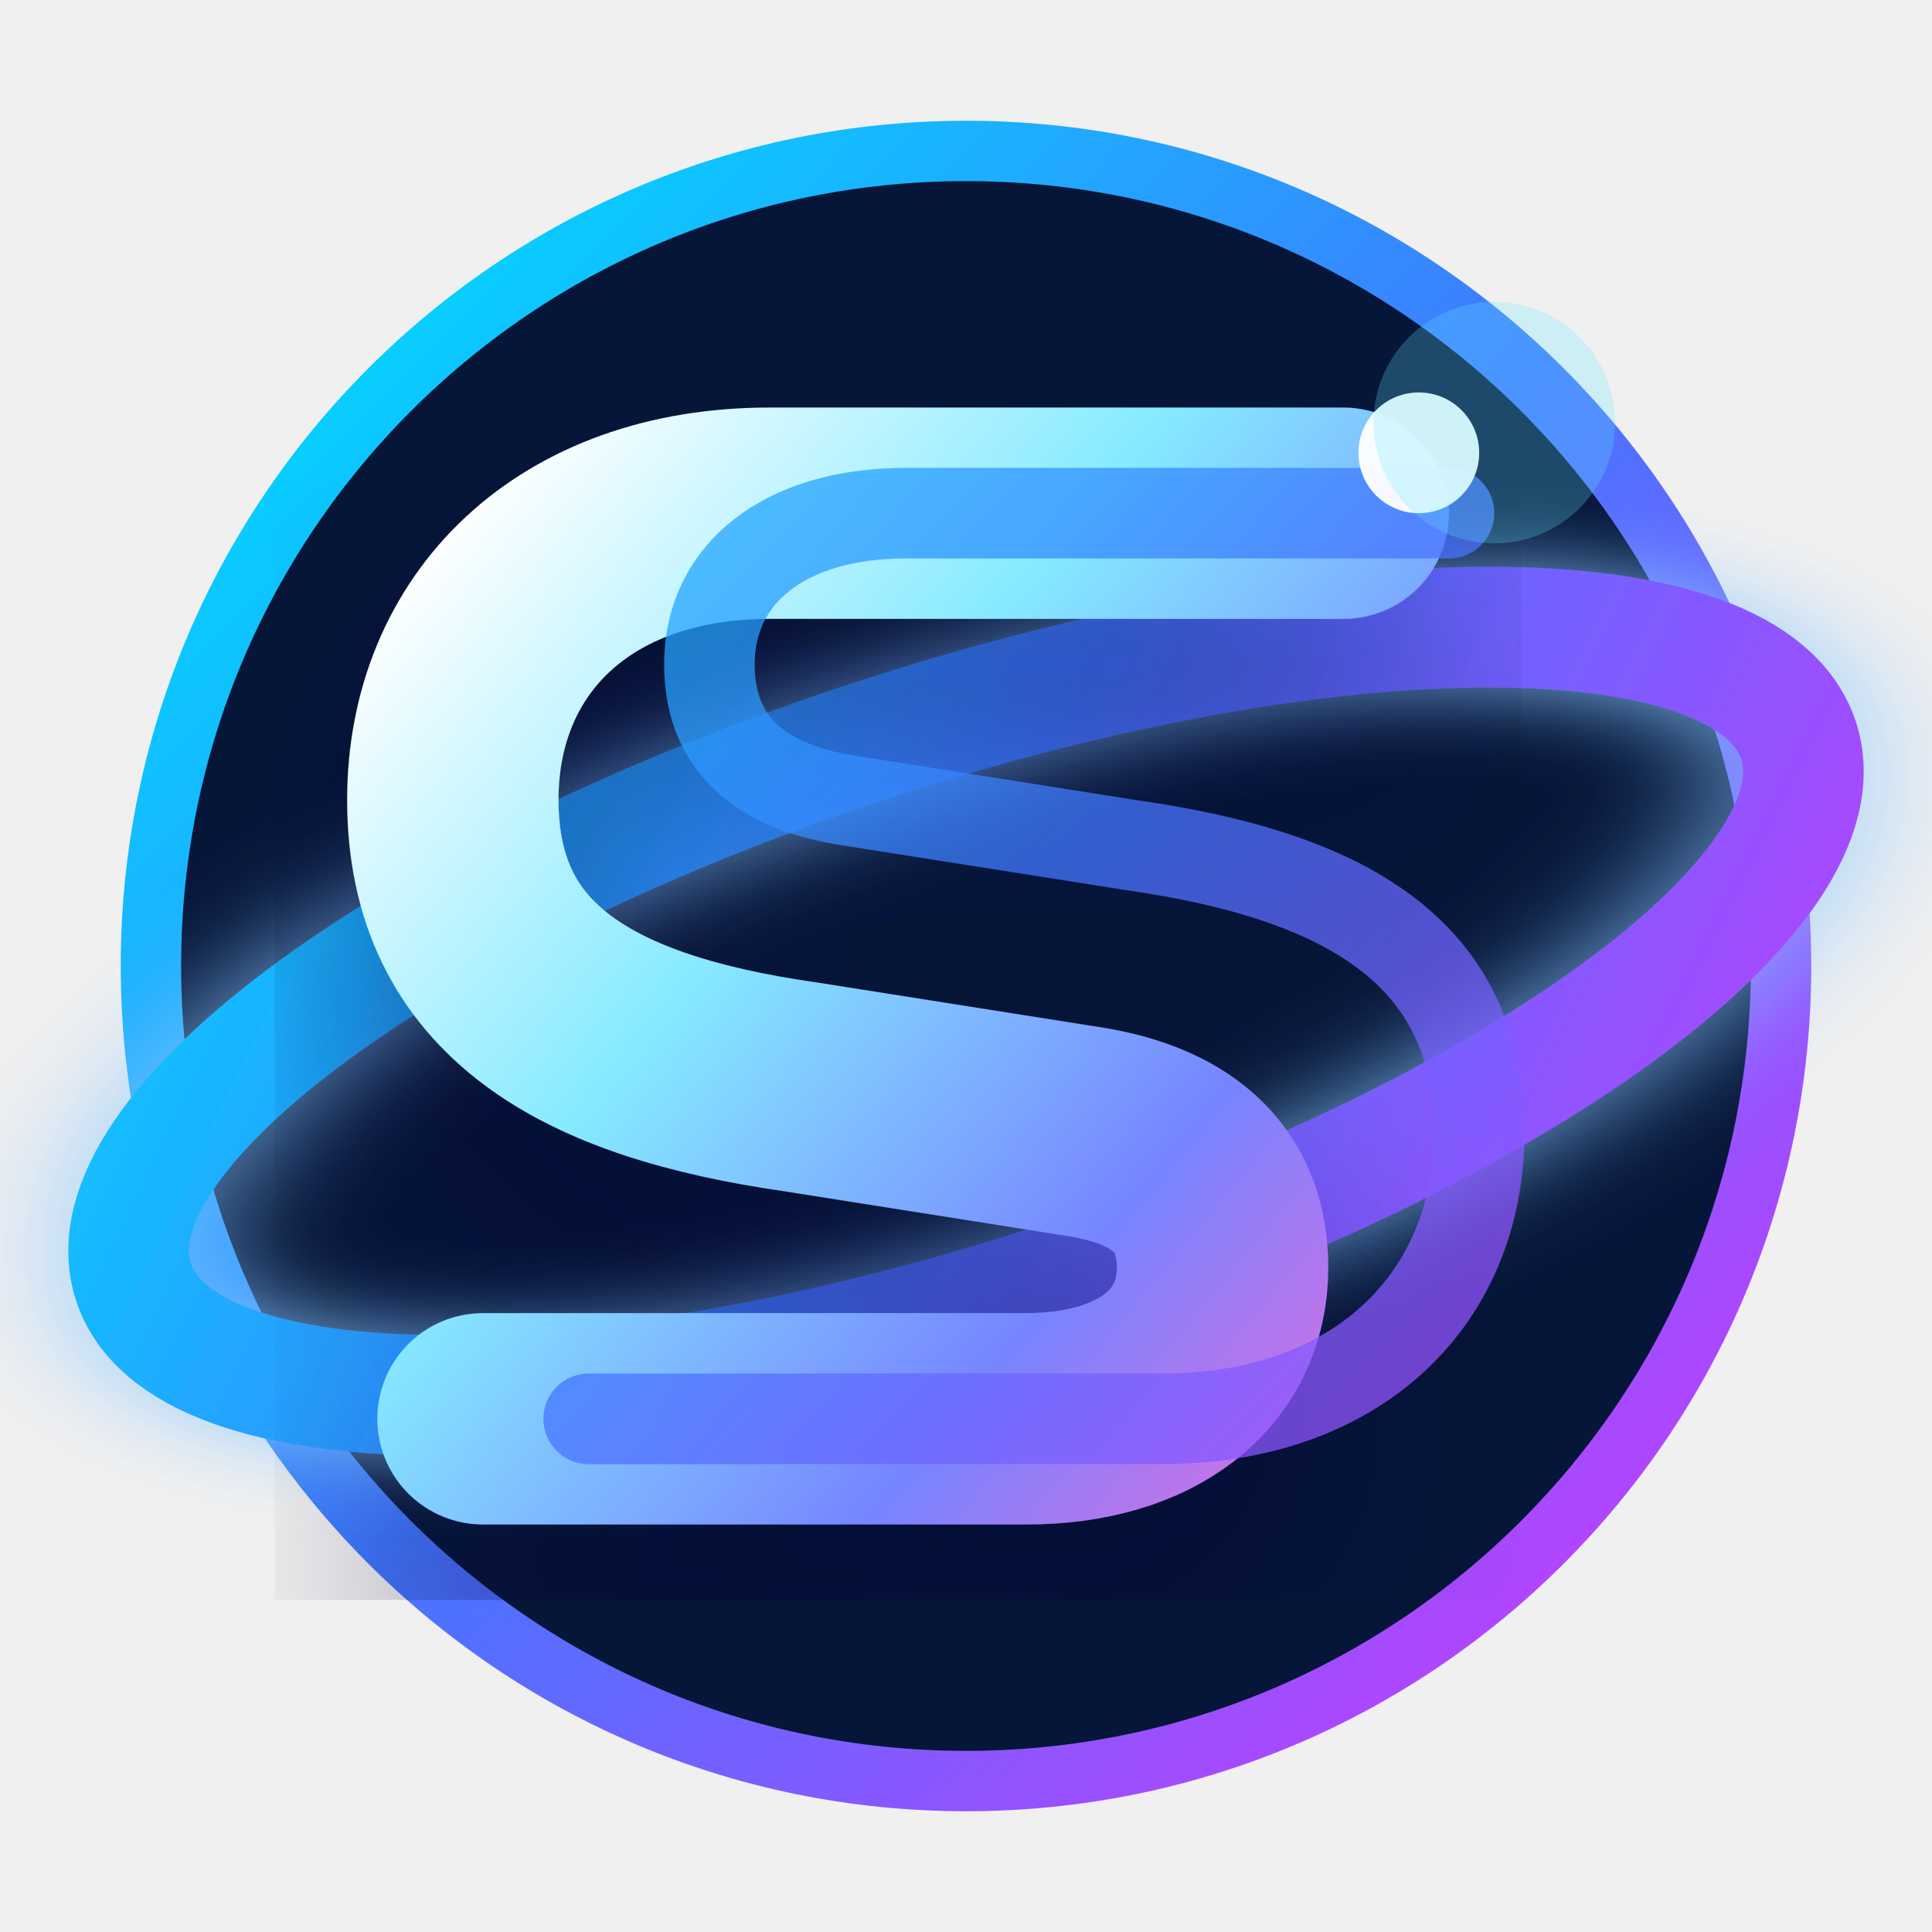
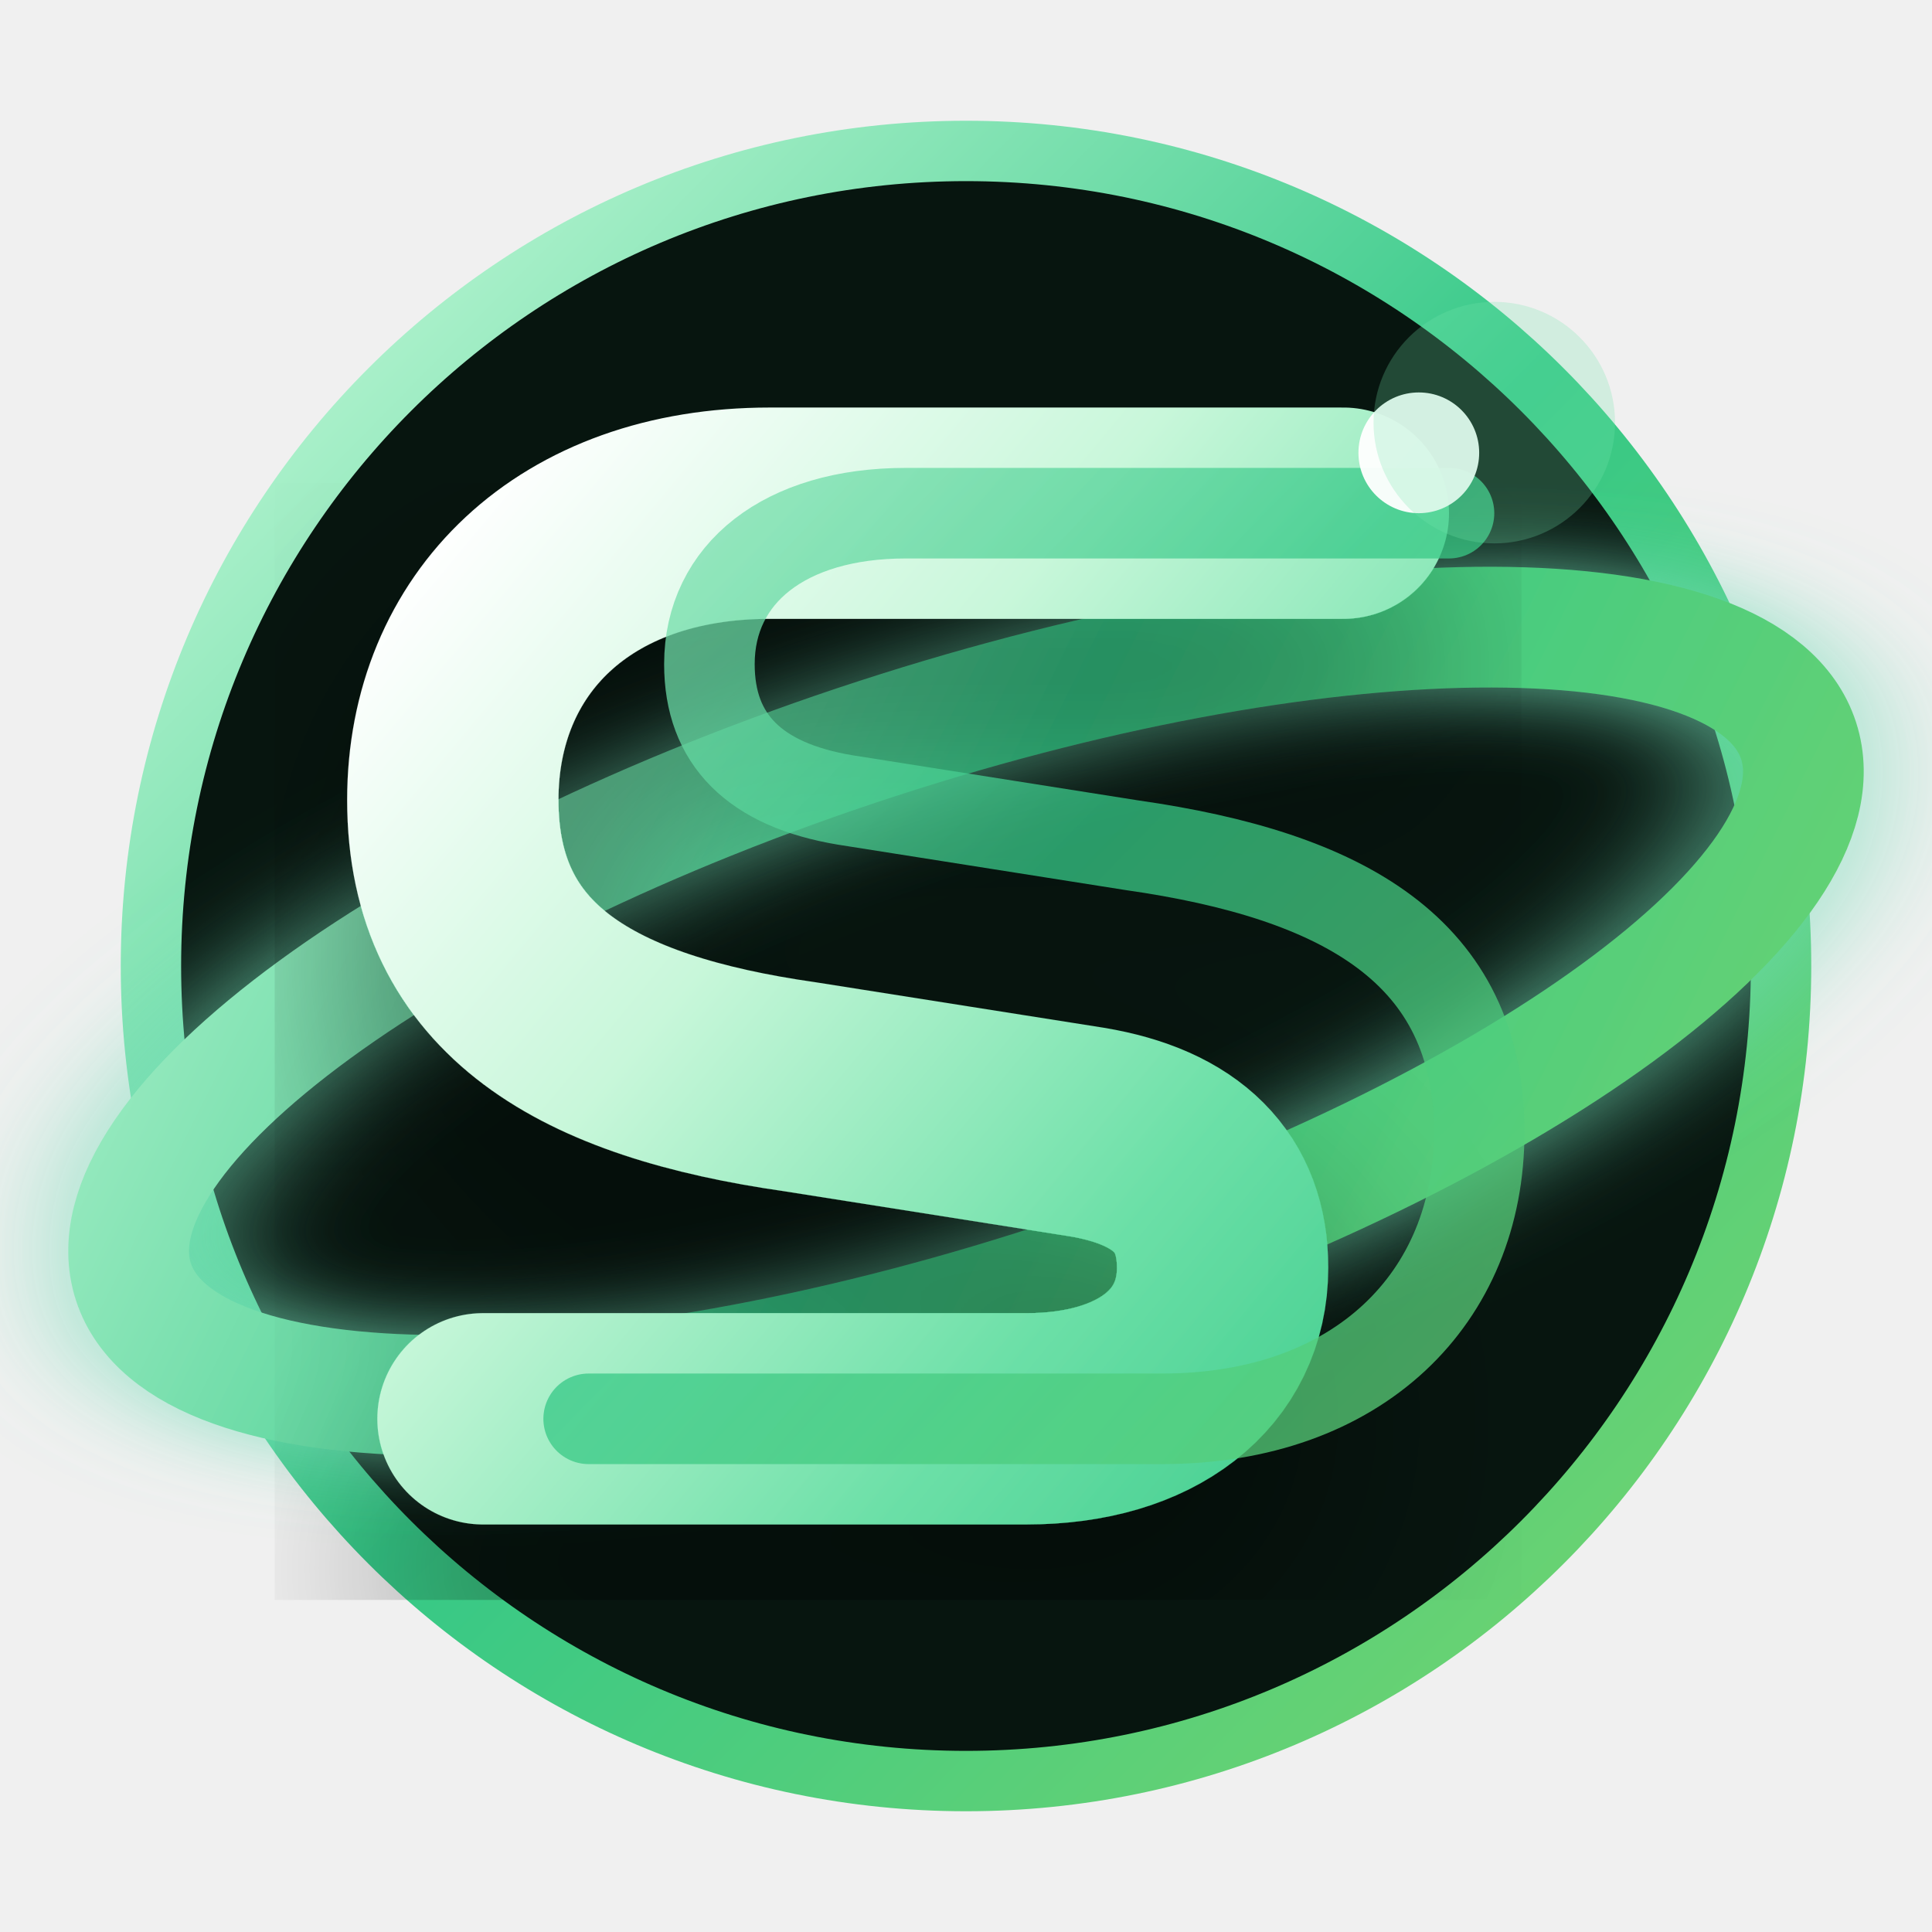
<svg xmlns="http://www.w3.org/2000/svg" width="128" height="128" viewBox="0 0 128 128" fill="none">
  <defs>
    <linearGradient id="g1" x1="18" y1="20" x2="112" y2="112" gradientUnits="userSpaceOnUse">
-       <stop offset="0" stop-color="#00d9ff" />
-       <stop offset="0.48" stop-color="#4277ff" />
-       <stop offset="1" stop-color="#c83bff" />
+       <stop offset="0" stop-color="#b8f5d2" />
+       <stop offset="0.48" stop-color="#35c887" />
+       <stop offset="1" stop-color="#72d46f" />
    </linearGradient>
    <linearGradient id="g2" x1="30" y1="34" x2="102" y2="94" gradientUnits="userSpaceOnUse">
      <stop offset="0" stop-color="#ffffff" />
-       <stop offset="0.34" stop-color="#86eaff" />
-       <stop offset="0.68" stop-color="#7685ff" />
-       <stop offset="1" stop-color="#ff64d8" />
+       <stop offset="0.34" stop-color="#c8f7da" />
+       <stop offset="0.68" stop-color="#6de0a8" />
+       <stop offset="1" stop-color="#35c887" />
    </linearGradient>
    <filter id="glow" x="-25%" y="-25%" width="150%" height="150%">
      <feGaussianBlur stdDeviation="4" result="b" />
-       <feColorMatrix in="b" type="matrix" values="0 0 0 0 0.25 0 0 0 0 0.58 0 0 0 0 1 0 0 0 0.85 0" />
+       <feColorMatrix in="b" type="matrix" values="0 0 0 0 0.18 0 0 0 0 0.72 0 0 0 0 0.48 0 0 0 0.85 0" />
      <feBlend in="SourceGraphic" />
    </filter>
    <filter id="shadow" x="-20%" y="-20%" width="140%" height="140%">
-       <feDropShadow dx="0" dy="10" stdDeviation="8" flood-color="#081133" flood-opacity="0.45" />
+       <feDropShadow dx="0" dy="10" stdDeviation="8" flood-color="#04110a" flood-opacity="0.45" />
    </filter>
  </defs>
-   <circle cx="64" cy="64" r="54" fill="#061639" />
+   <circle cx="64" cy="64" r="54" fill="#07150f" />
  <circle cx="64" cy="64" r="54" stroke="url(#g1)" stroke-width="4" />
  <ellipse cx="64" cy="67" rx="58" ry="19" transform="rotate(-18 64 67)" stroke="url(#g1)" stroke-width="8" stroke-linecap="round" filter="url(#glow)" />
  <path d="M89 34H51C38 34 30 42 30 53C30 65 39 70 53 72L72 75C78 76 81 79 81 84C81 90 76 94 68 94H32" stroke="url(#g2)" stroke-width="14" stroke-linecap="round" stroke-linejoin="round" filter="url(#shadow)" />
  <path d="M39 94H77C90 94 98 86 98 75C98 63 89 58 75 56L56 53C50 52 47 49 47 44C47 38 52 34 60 34H96" stroke="url(#g1)" stroke-width="6" stroke-linecap="round" stroke-linejoin="round" opacity="0.75" />
  <circle cx="94" cy="30" r="4" fill="#fff" opacity="0.95" />
-   <circle cx="99" cy="28" r="8" fill="#64e8ff" opacity="0.25" />
+   <circle cx="99" cy="28" r="8" fill="#72e3aa" opacity="0.25" />
</svg>
